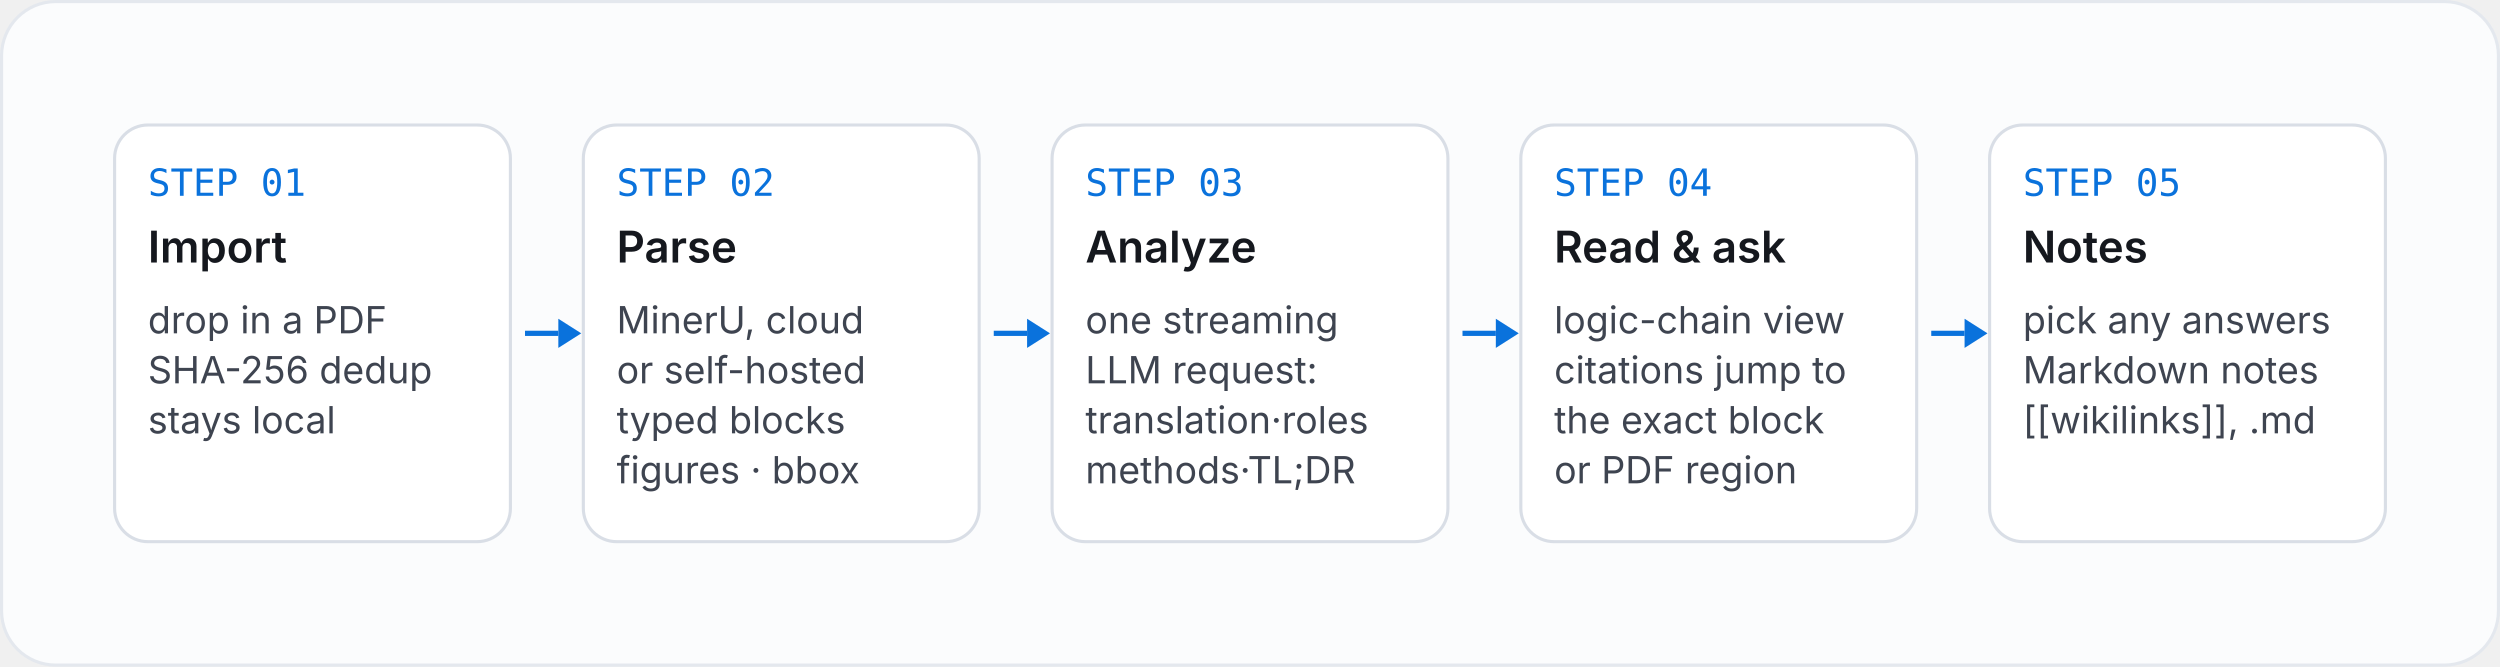
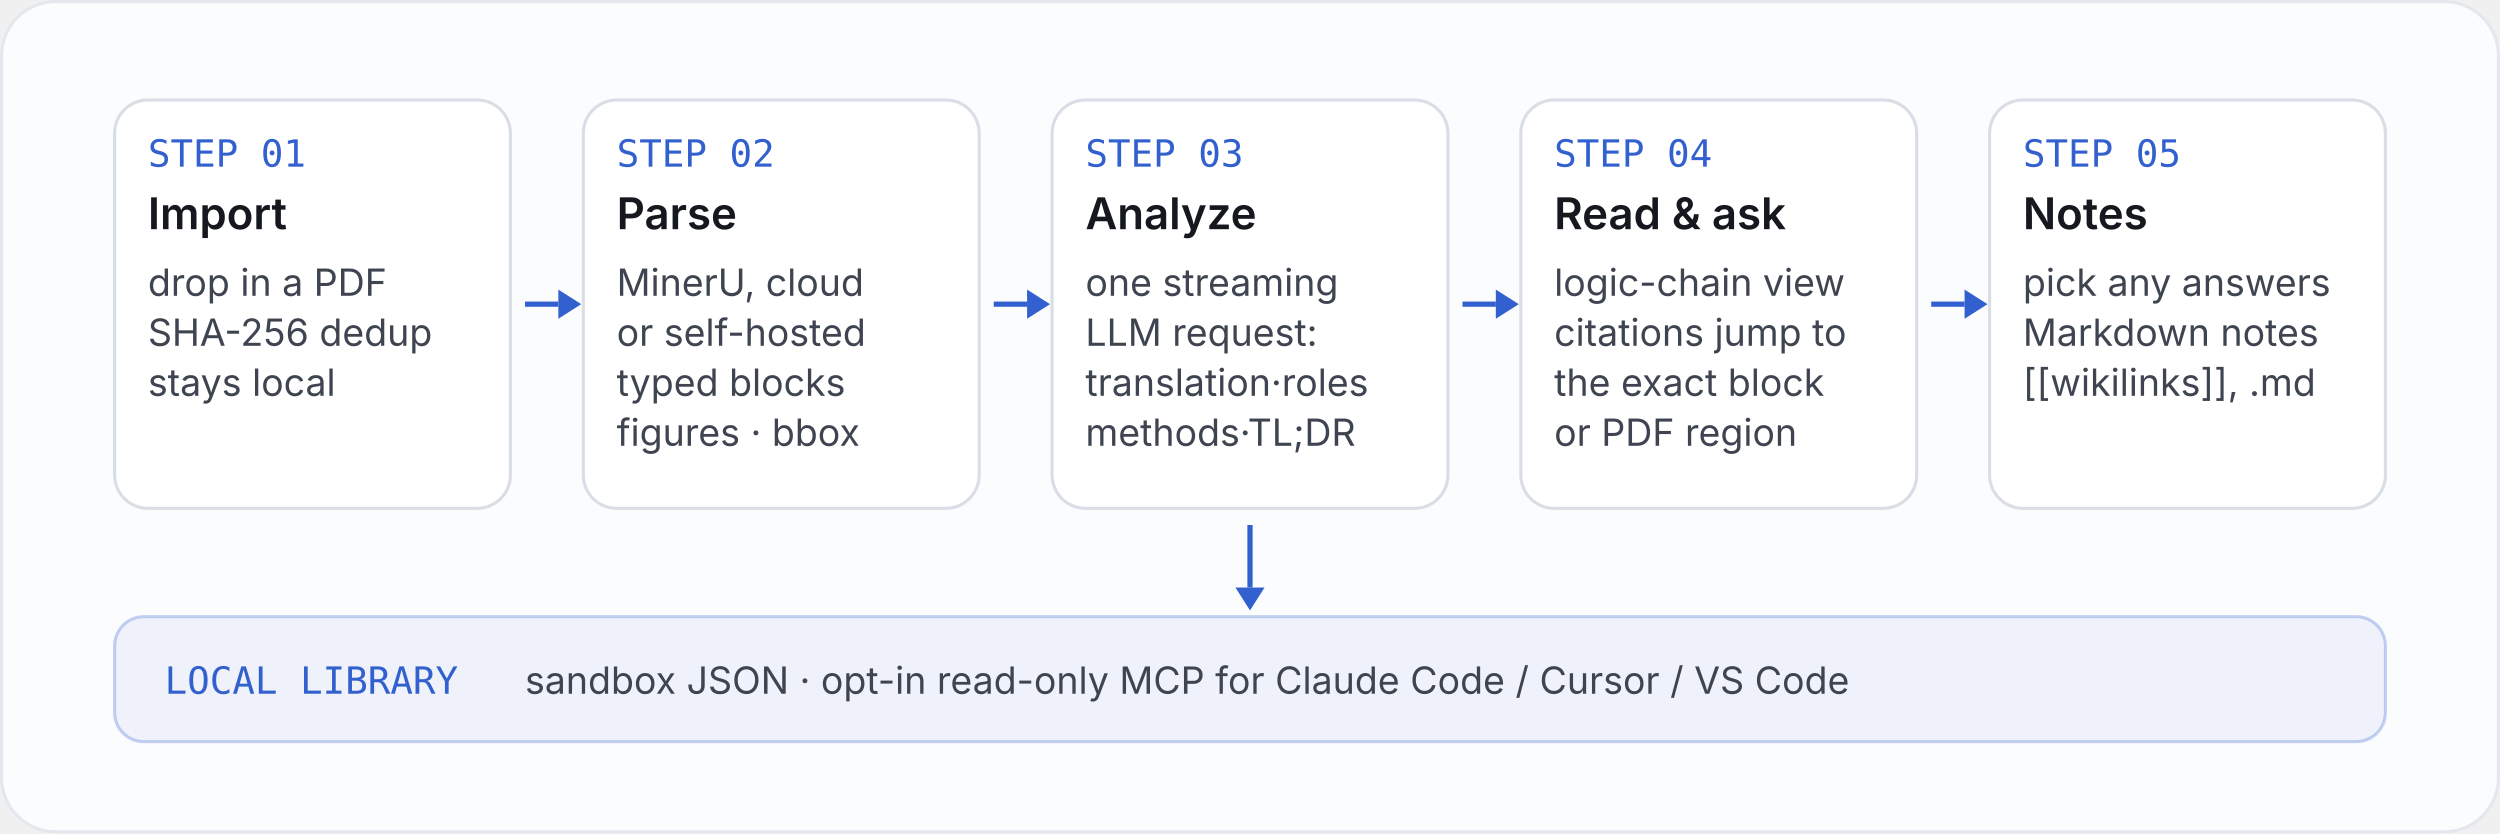
- <svg xmlns="http://www.w3.org/2000/svg" width="1200" height="320" viewBox="0 0 1200 320" role="img" aria-labelledby="pipeline-title pipeline-desc">
-   <rect x="0.75" y="0.75" width="1198.5" height="318.5" rx="26" fill="#FBFCFD" stroke="#E4E8EE" stroke-width="1.5" />
+ <svg xmlns="http://www.w3.org/2000/svg" width="1200" height="400" viewBox="0 0 1200 400" role="img" aria-labelledby="pipeline-title pipeline-desc">
+   <rect x="0.75" y="0.75" width="1198.5" height="398.5" rx="26" fill="#FBFCFD" stroke="#E4E8EE" stroke-width="1.5" />
  <g id="stage-cards" font-family="-apple-system, BlinkMacSystemFont, 'Segoe UI', 'PingFang SC', sans-serif">
-     <g transform="translate(55 60)">
-       <rect width="190" height="200" rx="16" fill="#FFFFFF" stroke="#D9DEE6" stroke-width="1.5" />
-       <text x="16" y="34" font-family="ui-monospace, 'SFMono-Regular', 'Menlo', monospace" font-size="18" fill="#0A72DC">STEP 01</text>
-       <text x="16" y="66" font-size="21" font-weight="600" fill="#15181E">Import</text>
-       <text x="16" y="100" font-size="18" fill="#3E4450">drop in a PDF</text>
-       <text x="16" y="124" font-size="18" fill="#3E4450">SHA-256 dedup</text>
-       <text x="16" y="148" font-size="18" fill="#3E4450">stays local</text>
+     <g transform="translate(55 48)">
+       <rect width="190" height="196" rx="16" fill="#FFFFFF" stroke="#D9DEE6" stroke-width="1.5" />
+       <text x="16" y="32" font-family="ui-monospace, 'SFMono-Regular', 'Menlo', monospace" font-size="18" fill="#3260CF">STEP 01</text>
+       <text x="16" y="62" font-size="21" font-weight="600" fill="#15181E">Import</text>
+       <text x="16" y="94" font-size="18" fill="#3E4450">drop in a PDF</text>
+       <text x="16" y="118" font-size="18" fill="#3E4450">SHA-256 dedup</text>
+       <text x="16" y="142" font-size="18" fill="#3E4450">stays local</text>
    </g>
-     <g transform="translate(280 60)">
-       <rect width="190" height="200" rx="16" fill="#FFFFFF" stroke="#D9DEE6" stroke-width="1.5" />
-       <text x="16" y="34" font-family="ui-monospace, 'SFMono-Regular', 'Menlo', monospace" font-size="18" fill="#0A72DC">STEP 02</text>
-       <text x="16" y="66" font-size="21" font-weight="600" fill="#15181E">Parse</text>
-       <text x="16" y="100" font-size="18" fill="#3E4450">MinerU, cloud</text>
-       <text x="16" y="124" font-size="18" fill="#3E4450">or self-hosted</text>
-       <text x="16" y="148" font-size="18" fill="#3E4450">typed blocks</text>
-       <text x="16" y="172" font-size="18" fill="#3E4450">figures · bbox</text>
+     <g transform="translate(280 48)">
+       <rect width="190" height="196" rx="16" fill="#FFFFFF" stroke="#D9DEE6" stroke-width="1.5" />
+       <text x="16" y="32" font-family="ui-monospace, 'SFMono-Regular', 'Menlo', monospace" font-size="18" fill="#3260CF">STEP 02</text>
+       <text x="16" y="62" font-size="21" font-weight="600" fill="#15181E">Parse</text>
+       <text x="16" y="94" font-size="18" fill="#3E4450">MinerU, cloud</text>
+       <text x="16" y="118" font-size="18" fill="#3E4450">or self-hosted</text>
+       <text x="16" y="142" font-size="18" fill="#3E4450">typed blocks</text>
+       <text x="16" y="166" font-size="18" fill="#3E4450">figures · bbox</text>
    </g>
-     <g transform="translate(505 60)">
-       <rect width="190" height="200" rx="16" fill="#FFFFFF" stroke="#D9DEE6" stroke-width="1.5" />
-       <text x="16" y="34" font-family="ui-monospace, 'SFMono-Regular', 'Menlo', monospace" font-size="18" fill="#0A72DC">STEP 03</text>
-       <text x="16" y="66" font-size="21" font-weight="600" fill="#15181E">Analyze</text>
-       <text x="16" y="100" font-size="18" fill="#3E4450">one streaming</text>
-       <text x="16" y="124" font-size="18" fill="#3E4450">LLM request:</text>
-       <text x="16" y="148" font-size="18" fill="#3E4450">translation·roles</text>
-       <text x="16" y="172" font-size="18" fill="#3E4450">methods·TL;DR</text>
+     <g transform="translate(505 48)">
+       <rect width="190" height="196" rx="16" fill="#FFFFFF" stroke="#D9DEE6" stroke-width="1.5" />
+       <text x="16" y="32" font-family="ui-monospace, 'SFMono-Regular', 'Menlo', monospace" font-size="18" fill="#3260CF">STEP 03</text>
+       <text x="16" y="62" font-size="21" font-weight="600" fill="#15181E">Analyze</text>
+       <text x="16" y="94" font-size="18" fill="#3E4450">one streaming</text>
+       <text x="16" y="118" font-size="18" fill="#3E4450">LLM request:</text>
+       <text x="16" y="142" font-size="18" fill="#3E4450">translation·roles</text>
+       <text x="16" y="166" font-size="18" fill="#3E4450">methods·TL;DR</text>
    </g>
-     <g transform="translate(730 60)">
-       <rect width="190" height="200" rx="16" fill="#FFFFFF" stroke="#D9DEE6" stroke-width="1.5" />
-       <text x="16" y="34" font-family="ui-monospace, 'SFMono-Regular', 'Menlo', monospace" font-size="18" fill="#0A72DC">STEP 04</text>
-       <text x="16" y="66" font-size="21" font-weight="600" fill="#15181E">Read &amp; ask</text>
-       <text x="16" y="100" font-size="18" fill="#3E4450">logic-chain view</text>
-       <text x="16" y="124" font-size="18" fill="#3E4450">citations jump to</text>
-       <text x="16" y="148" font-size="18" fill="#3E4450">the exact block</text>
-       <text x="16" y="172" font-size="18" fill="#3E4450">or PDF region</text>
+     <g transform="translate(730 48)">
+       <rect width="190" height="196" rx="16" fill="#FFFFFF" stroke="#D9DEE6" stroke-width="1.5" />
+       <text x="16" y="32" font-family="ui-monospace, 'SFMono-Regular', 'Menlo', monospace" font-size="18" fill="#3260CF">STEP 04</text>
+       <text x="16" y="62" font-size="21" font-weight="600" fill="#15181E">Read &amp; ask</text>
+       <text x="16" y="94" font-size="18" fill="#3E4450">logic-chain view</text>
+       <text x="16" y="118" font-size="18" fill="#3E4450">citations jump to</text>
+       <text x="16" y="142" font-size="18" fill="#3E4450">the exact block</text>
+       <text x="16" y="166" font-size="18" fill="#3E4450">or PDF region</text>
    </g>
-     <g transform="translate(955 60)">
-       <rect width="190" height="200" rx="16" fill="#FFFFFF" stroke="#D9DEE6" stroke-width="1.5" />
-       <text x="16" y="34" font-family="ui-monospace, 'SFMono-Regular', 'Menlo', monospace" font-size="18" fill="#0A72DC">STEP 05</text>
-       <text x="16" y="66" font-size="21" font-weight="600" fill="#15181E">Notes</text>
-       <text x="16" y="100" font-size="18" fill="#3E4450">pick any answers</text>
-       <text x="16" y="124" font-size="18" fill="#3E4450">Markdown notes</text>
-       <text x="16" y="148" font-size="18" fill="#3E4450">[[wikilinks]], .md</text>
+     <g transform="translate(955 48)">
+       <rect width="190" height="196" rx="16" fill="#FFFFFF" stroke="#D9DEE6" stroke-width="1.5" />
+       <text x="16" y="32" font-family="ui-monospace, 'SFMono-Regular', 'Menlo', monospace" font-size="18" fill="#3260CF">STEP 05</text>
+       <text x="16" y="62" font-size="21" font-weight="600" fill="#15181E">Notes</text>
+       <text x="16" y="94" font-size="18" fill="#3E4450">pick any answers</text>
+       <text x="16" y="118" font-size="18" fill="#3E4450">Markdown notes</text>
+       <text x="16" y="142" font-size="18" fill="#3E4450">[[wikilinks]], .md</text>
    </g>
  </g>
-   <g id="flow-arrows" stroke="#0A72DC" stroke-width="2.5" fill="#0A72DC">
-     <line x1="252" y1="160" x2="268" y2="160" />
-     <polygon points="268,153 279,160 268,167" stroke="none" />
-     <line x1="477" y1="160" x2="493" y2="160" />
-     <polygon points="493,153 504,160 493,167" stroke="none" />
-     <line x1="702" y1="160" x2="718" y2="160" />
-     <polygon points="718,153 729,160 718,167" stroke="none" />
-     <line x1="927" y1="160" x2="943" y2="160" />
-     <polygon points="943,153 954,160 943,167" stroke="none" />
+   <g id="flow-arrows" stroke="#3260CF" stroke-width="2.5" fill="#3260CF">
+     <line x1="252" y1="146" x2="268" y2="146" />
+     <polygon points="268,139 279,146 268,153" stroke="none" />
+     <line x1="477" y1="146" x2="493" y2="146" />
+     <polygon points="493,139 504,146 493,153" stroke="none" />
+     <line x1="702" y1="146" x2="718" y2="146" />
+     <polygon points="718,139 729,146 718,153" stroke="none" />
+     <line x1="927" y1="146" x2="943" y2="146" />
+     <polygon points="943,139 954,146 943,153" stroke="none" />
+   </g>
+   <g id="library-band">
+     <line x1="600" y1="252" x2="600" y2="282" stroke="#3260CF" stroke-width="2.5" />
+     <polygon points="593,282 607,282 600,293" fill="#3260CF" />
+     <rect x="55" y="296" width="1090" height="60" rx="14" fill="#3260CF" fill-opacity="0.06" stroke="#3260CF" stroke-opacity="0.28" stroke-width="1.5" />
+     <g font-family="-apple-system, BlinkMacSystemFont, 'Segoe UI', 'PingFang SC', sans-serif" font-size="18">
+       <text x="79" y="333" font-family="ui-monospace, 'SFMono-Regular', 'Menlo', monospace" fill="#3260CF">LOCAL LIBRARY</text>
+       <text x="252" y="333" fill="#3E4450">sandbox JSON · opt-in read-only MCP for Claude Code / Cursor / VS Code</text>
+     </g>
  </g>
</svg>
